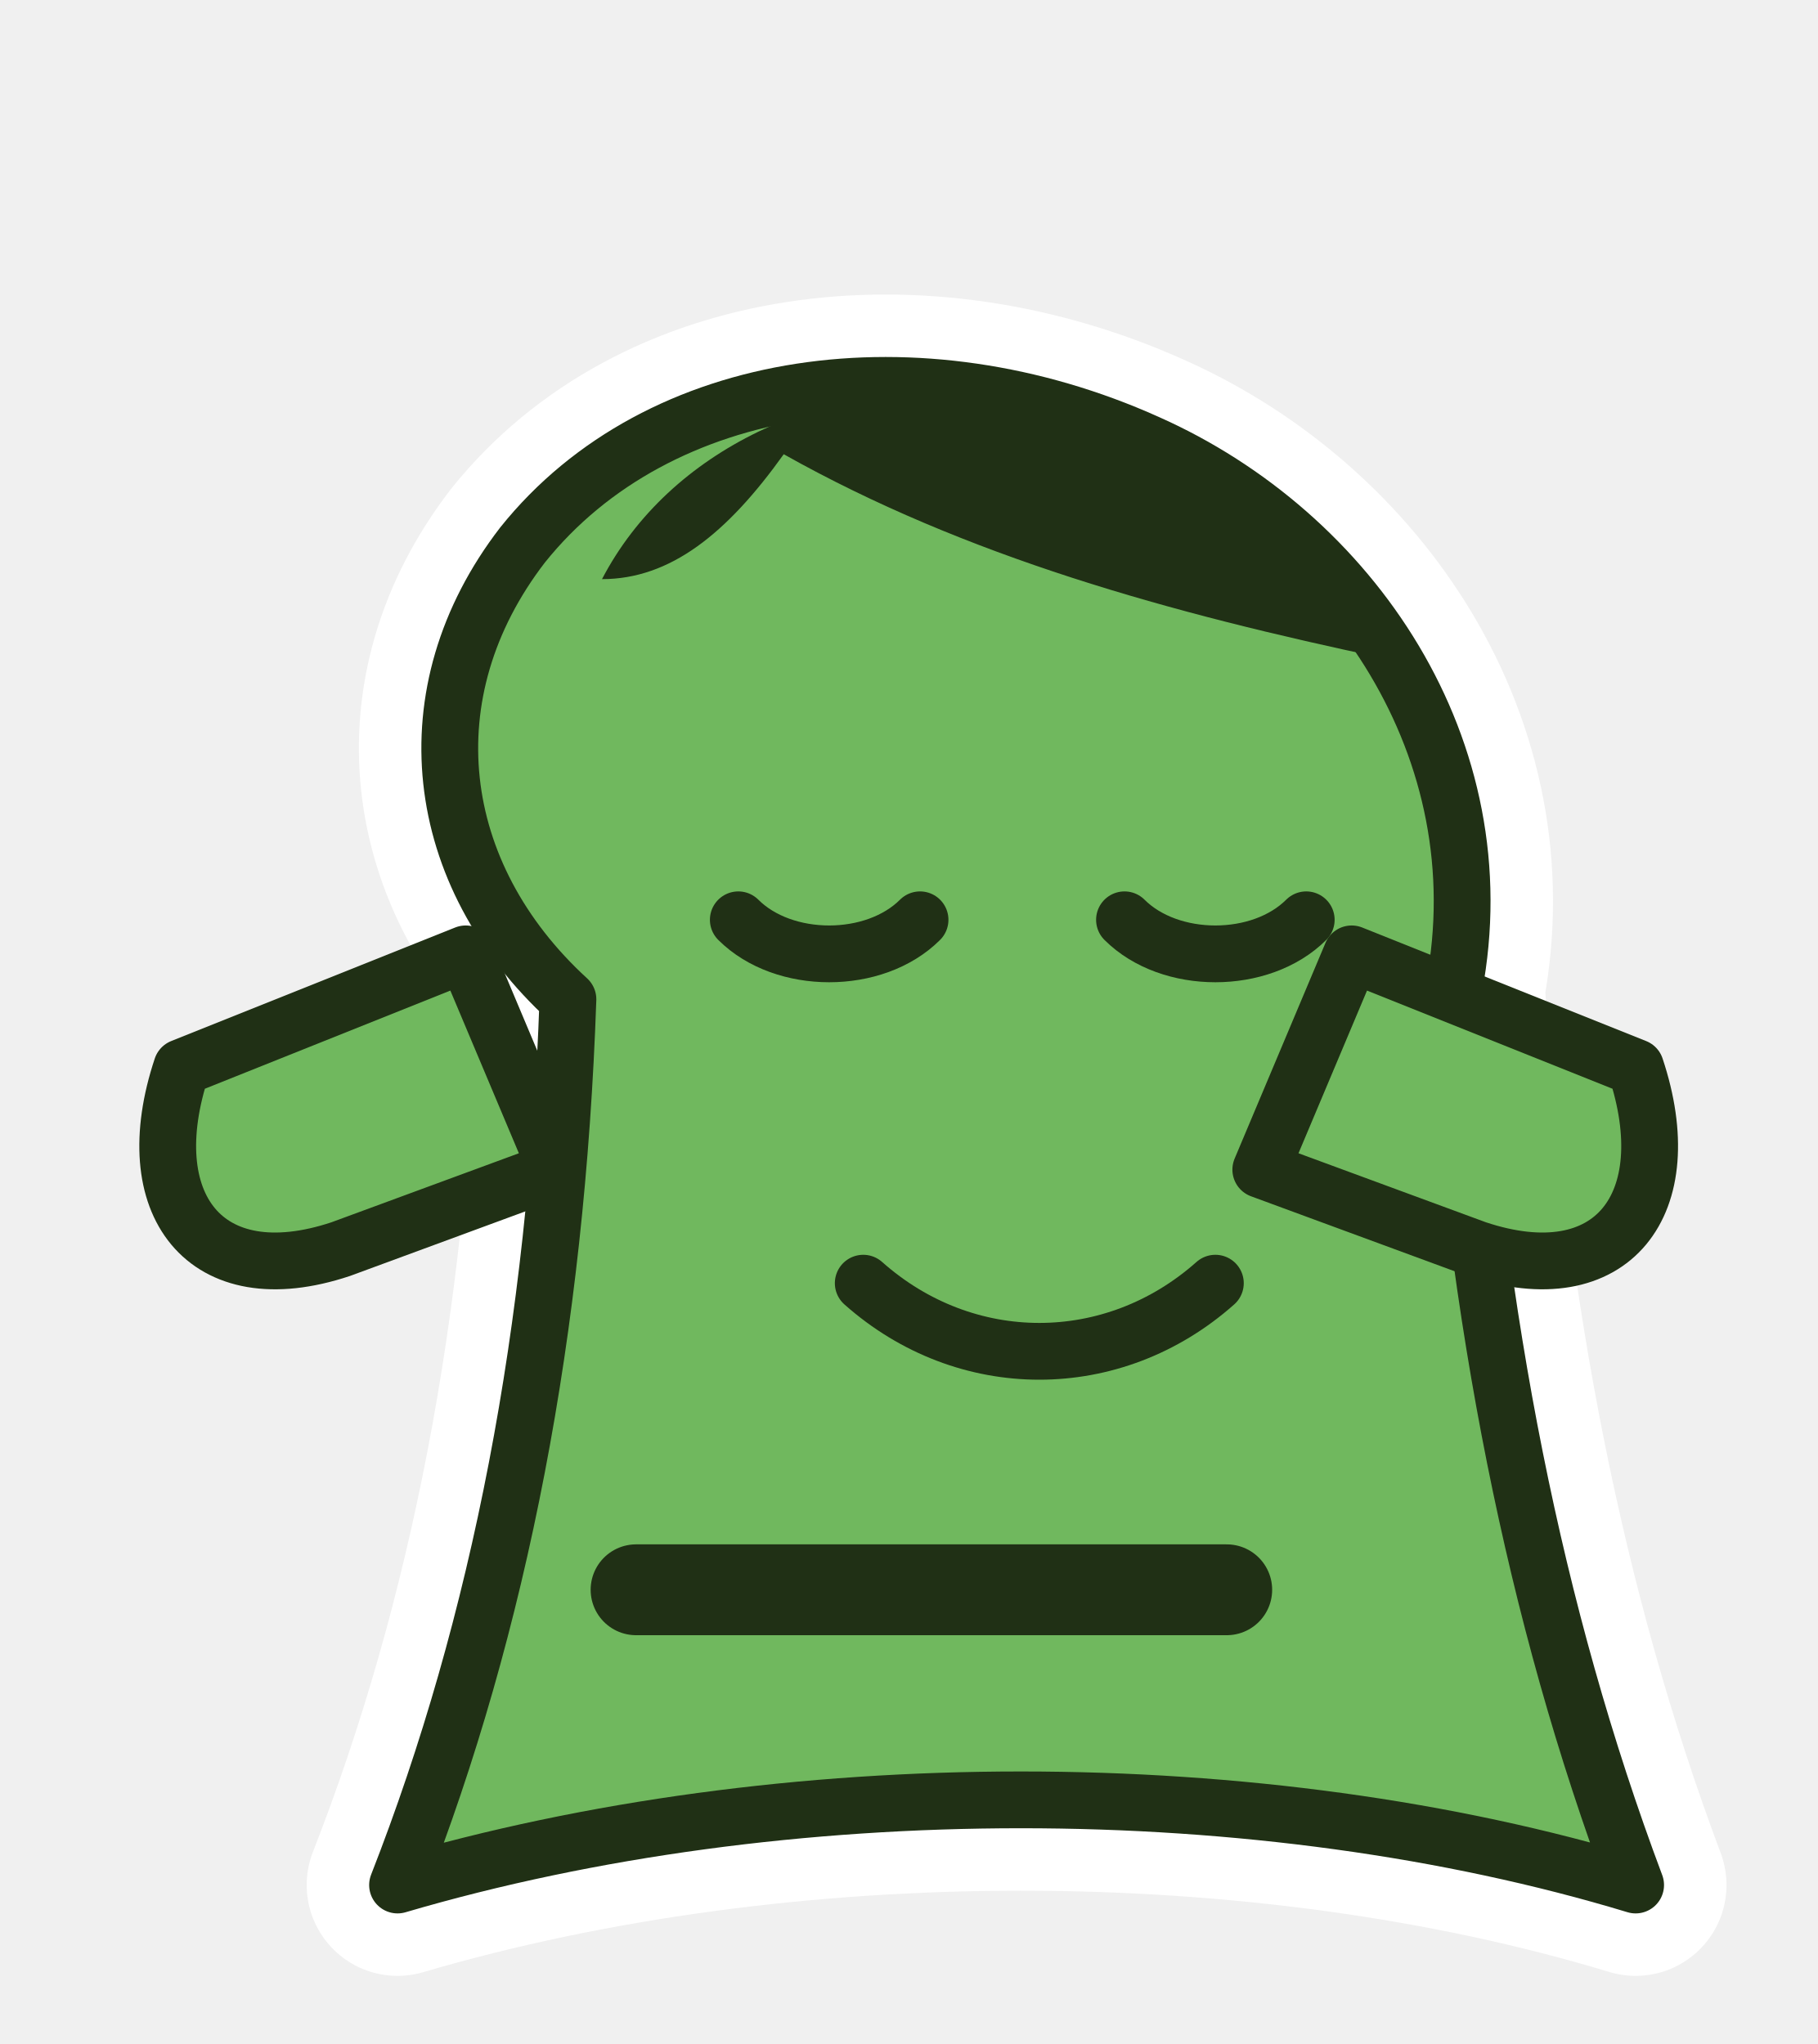
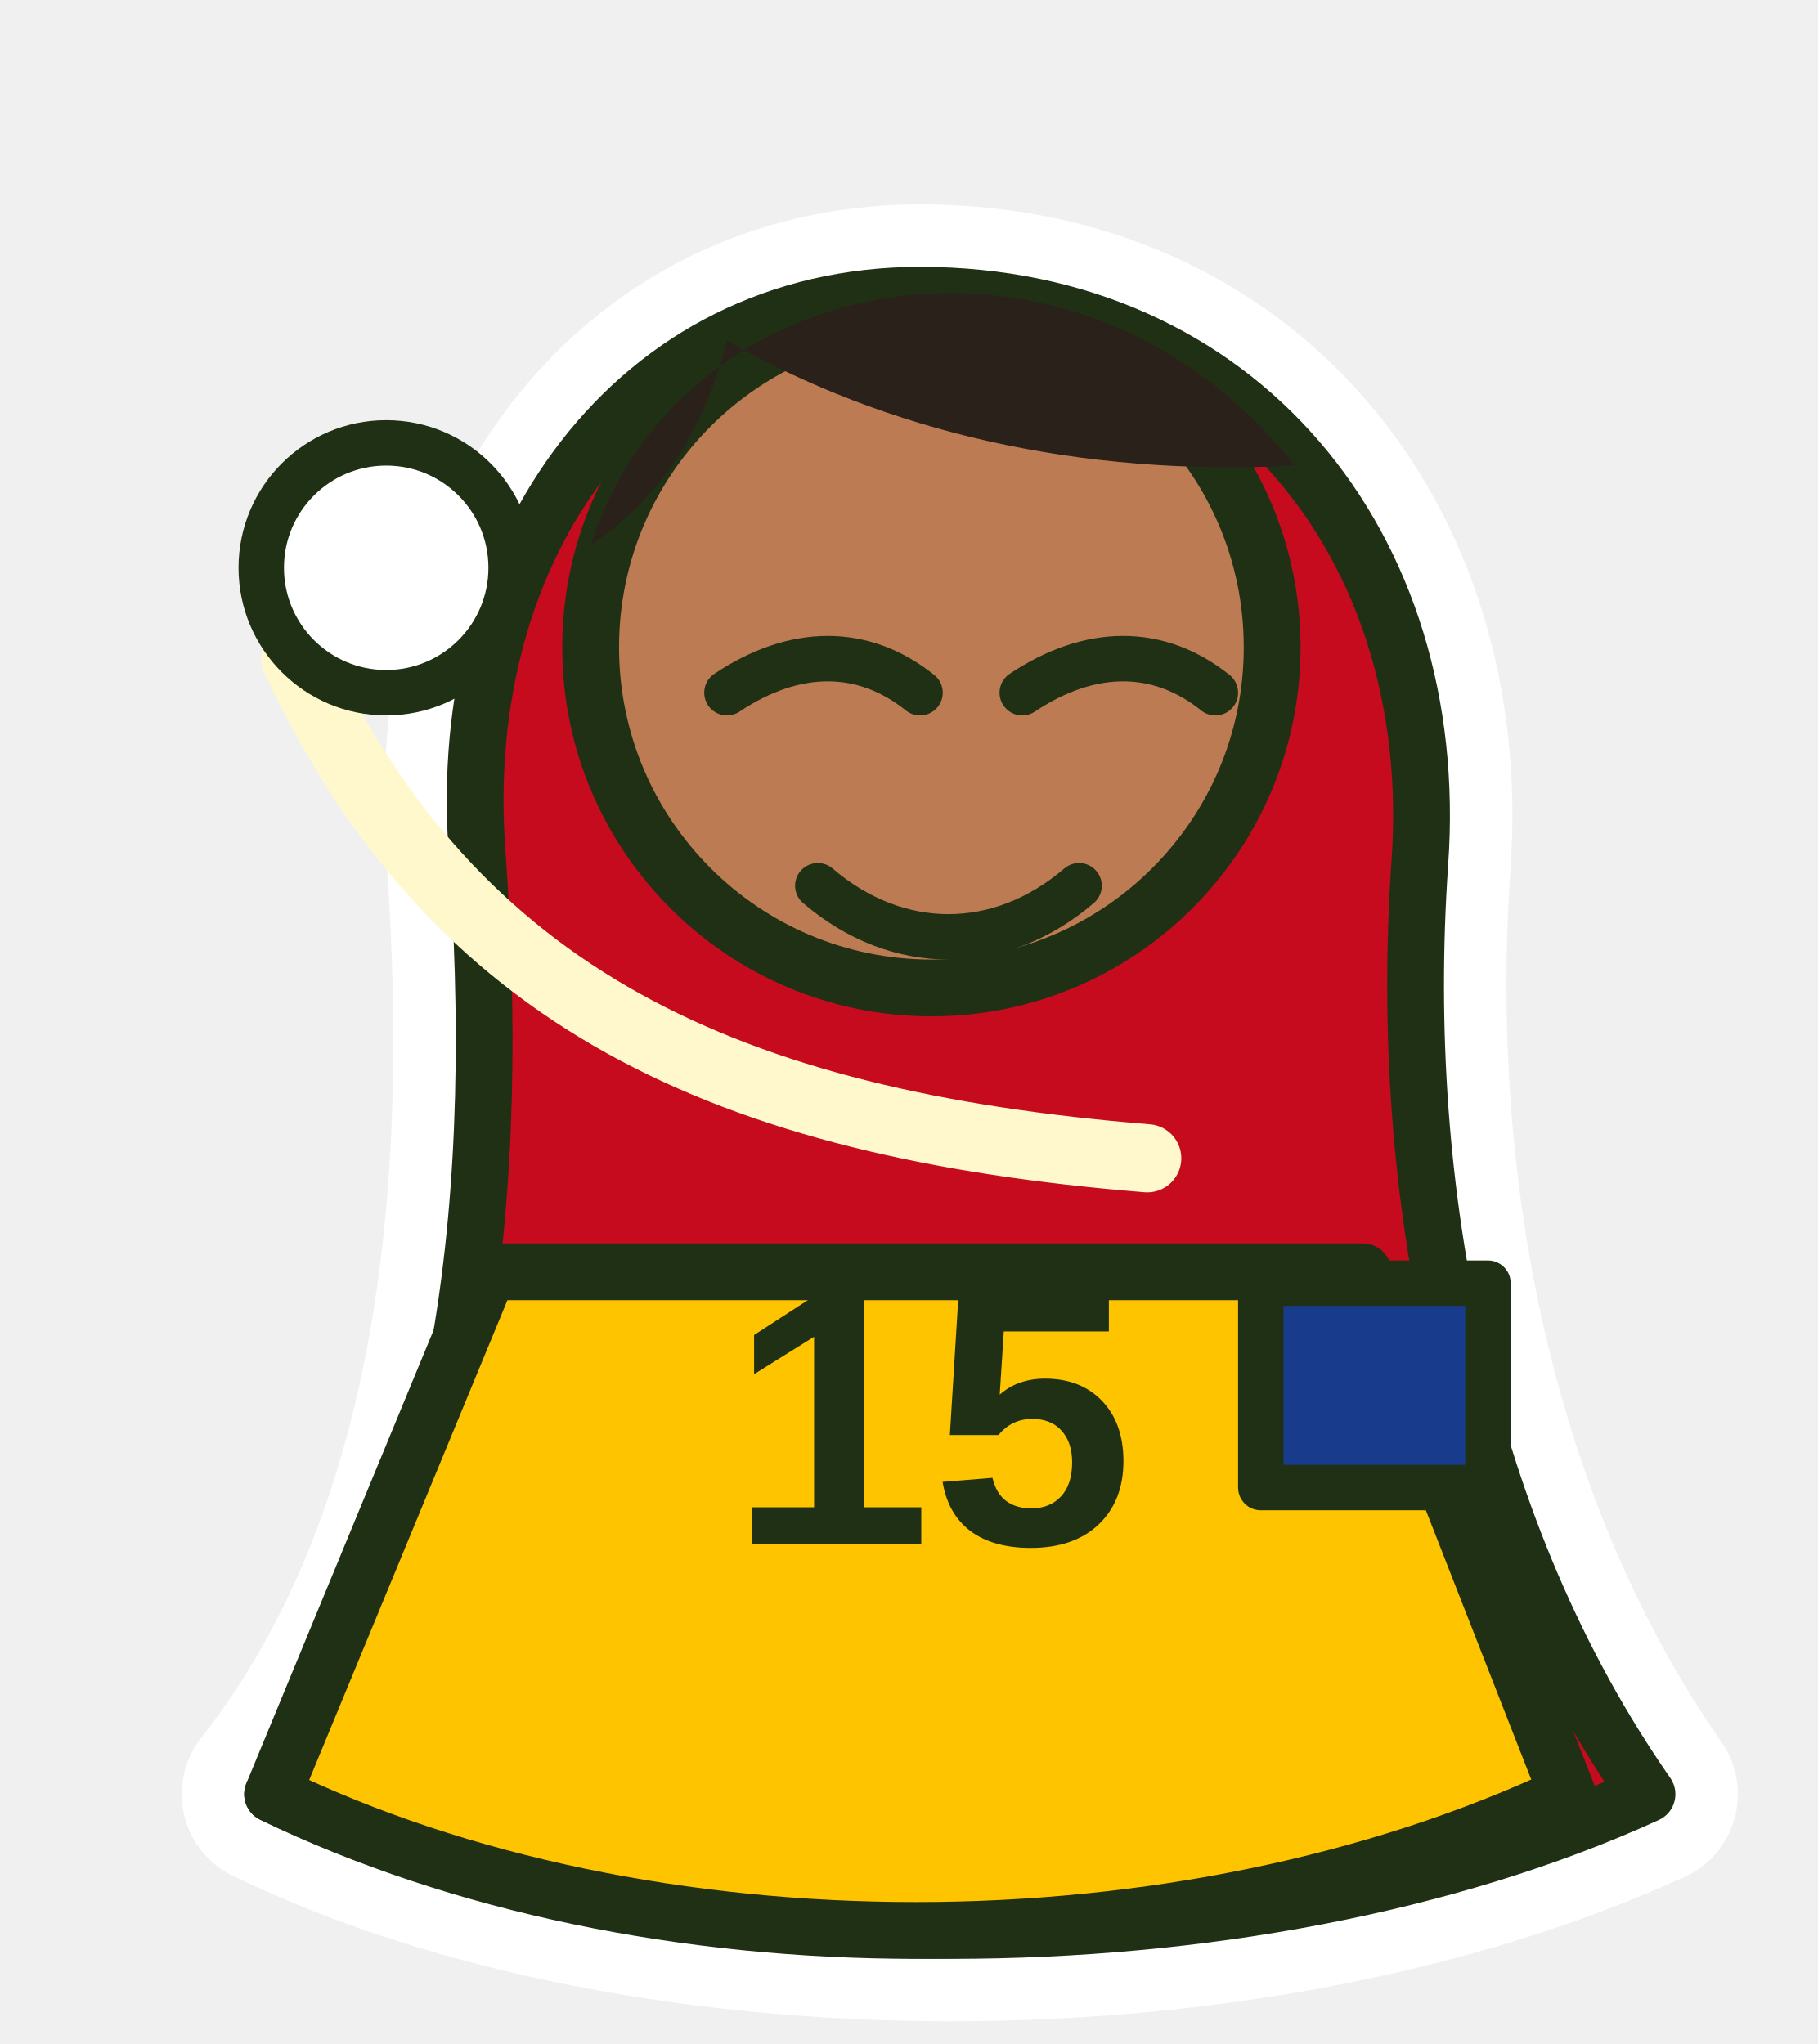
<svg xmlns="http://www.w3.org/2000/svg" viewBox="0 0 160 180" fill="none">
-   <path d="M35 166c9-23 14-49 15-78-12-11-14-27-4-40 12-15 35-18 55-9 18 8 31 27 27 48 2 29 7 55 16 79-33-10-75-10-109 0Z" fill="#fff" stroke="#fff" stroke-width="16" stroke-linejoin="round" />
-   <path d="M35 166c9-23 14-49 15-78-12-11-14-27-4-40 12-15 35-18 55-9 18 8 31 27 27 48 2 29 7 55 16 79-33-10-75-10-109 0Z" fill="#70B85E" stroke="#203015" stroke-width="5" stroke-linejoin="round" />
-   <path d="M53 51c12-23 54-24 69 7-19-4-37-9-53-18-5 7-10 11-16 11Z" fill="#203015" />
-   <path d="M65 81c4 4 12 4 16 0M99 81c4 4 12 4 16 0" stroke="#203015" stroke-width="5" stroke-linecap="round" />
-   <path d="M76 113c9 8 22 8 31 0" stroke="#203015" stroke-width="5" stroke-linecap="round" />
-   <path d="M30 110c-12 4-18-4-14-16l25-10 8 19-19 7ZM130 110c12 4 18-4 14-16l-25-10-8 19 19 7Z" fill="#70B85E" stroke="#203015" stroke-width="5" stroke-linejoin="round" />
-   <path d="M56 140h52" stroke="#203015" stroke-width="8" stroke-linecap="round" />
+   <path d="M24 158c18-23 20-55 18-83-2-27 14-49 39-49 28 0 46 22 44 50-2 29 4 59 20 82-35 16-88 16-121 0Z" fill="#fff" stroke="#fff" stroke-width="16" stroke-linejoin="round" />
+   <path d="M24 158c18-23 20-55 18-83-2-27 14-49 39-49 28 0 46 22 44 50-2 29 4 59 20 82-35 16-88 16-121 0Z" fill="#c60b1e" stroke="#203015" stroke-width="5" stroke-linejoin="round" />
+   <path d="M43 112h77l18 46c-34 16-81 16-114 0l19-46Z" fill="#ffc400" stroke="#203015" stroke-width="5" stroke-linejoin="round" />
+   <circle cx="82" cy="57" r="30" fill="#bc7b52" stroke="#203015" stroke-width="5" />
+   <path d="M52 48c8-25 43-31 62-7-19 1-36-3-50-11-2 8-6 14-12 18Z" fill="#2b211b" />
+   <path d="M64 61c6-4 12-4 17 0M90 61c6-4 12-4 17 0" stroke="#203015" stroke-width="4" stroke-linecap="round" />
+   <path d="M72 78c7 6 16 6 23 0" stroke="#203015" stroke-width="4" stroke-linecap="round" />
+   <text x="82" y="136" text-anchor="middle" font-family="Arial, sans-serif" font-size="32" font-weight="900" fill="#203015">15</text>
+   <path d="M111 113h20v18h-20z" fill="#193b8c" stroke="#203015" stroke-width="4" stroke-linejoin="round" />
+   <path d="M26 58c14 30 38 41 75 44" stroke="#fff8cc" stroke-width="6" stroke-linecap="round" />
+   <circle cx="34" cy="50" r="11" fill="#fff" stroke="#203015" stroke-width="4" />
</svg>
